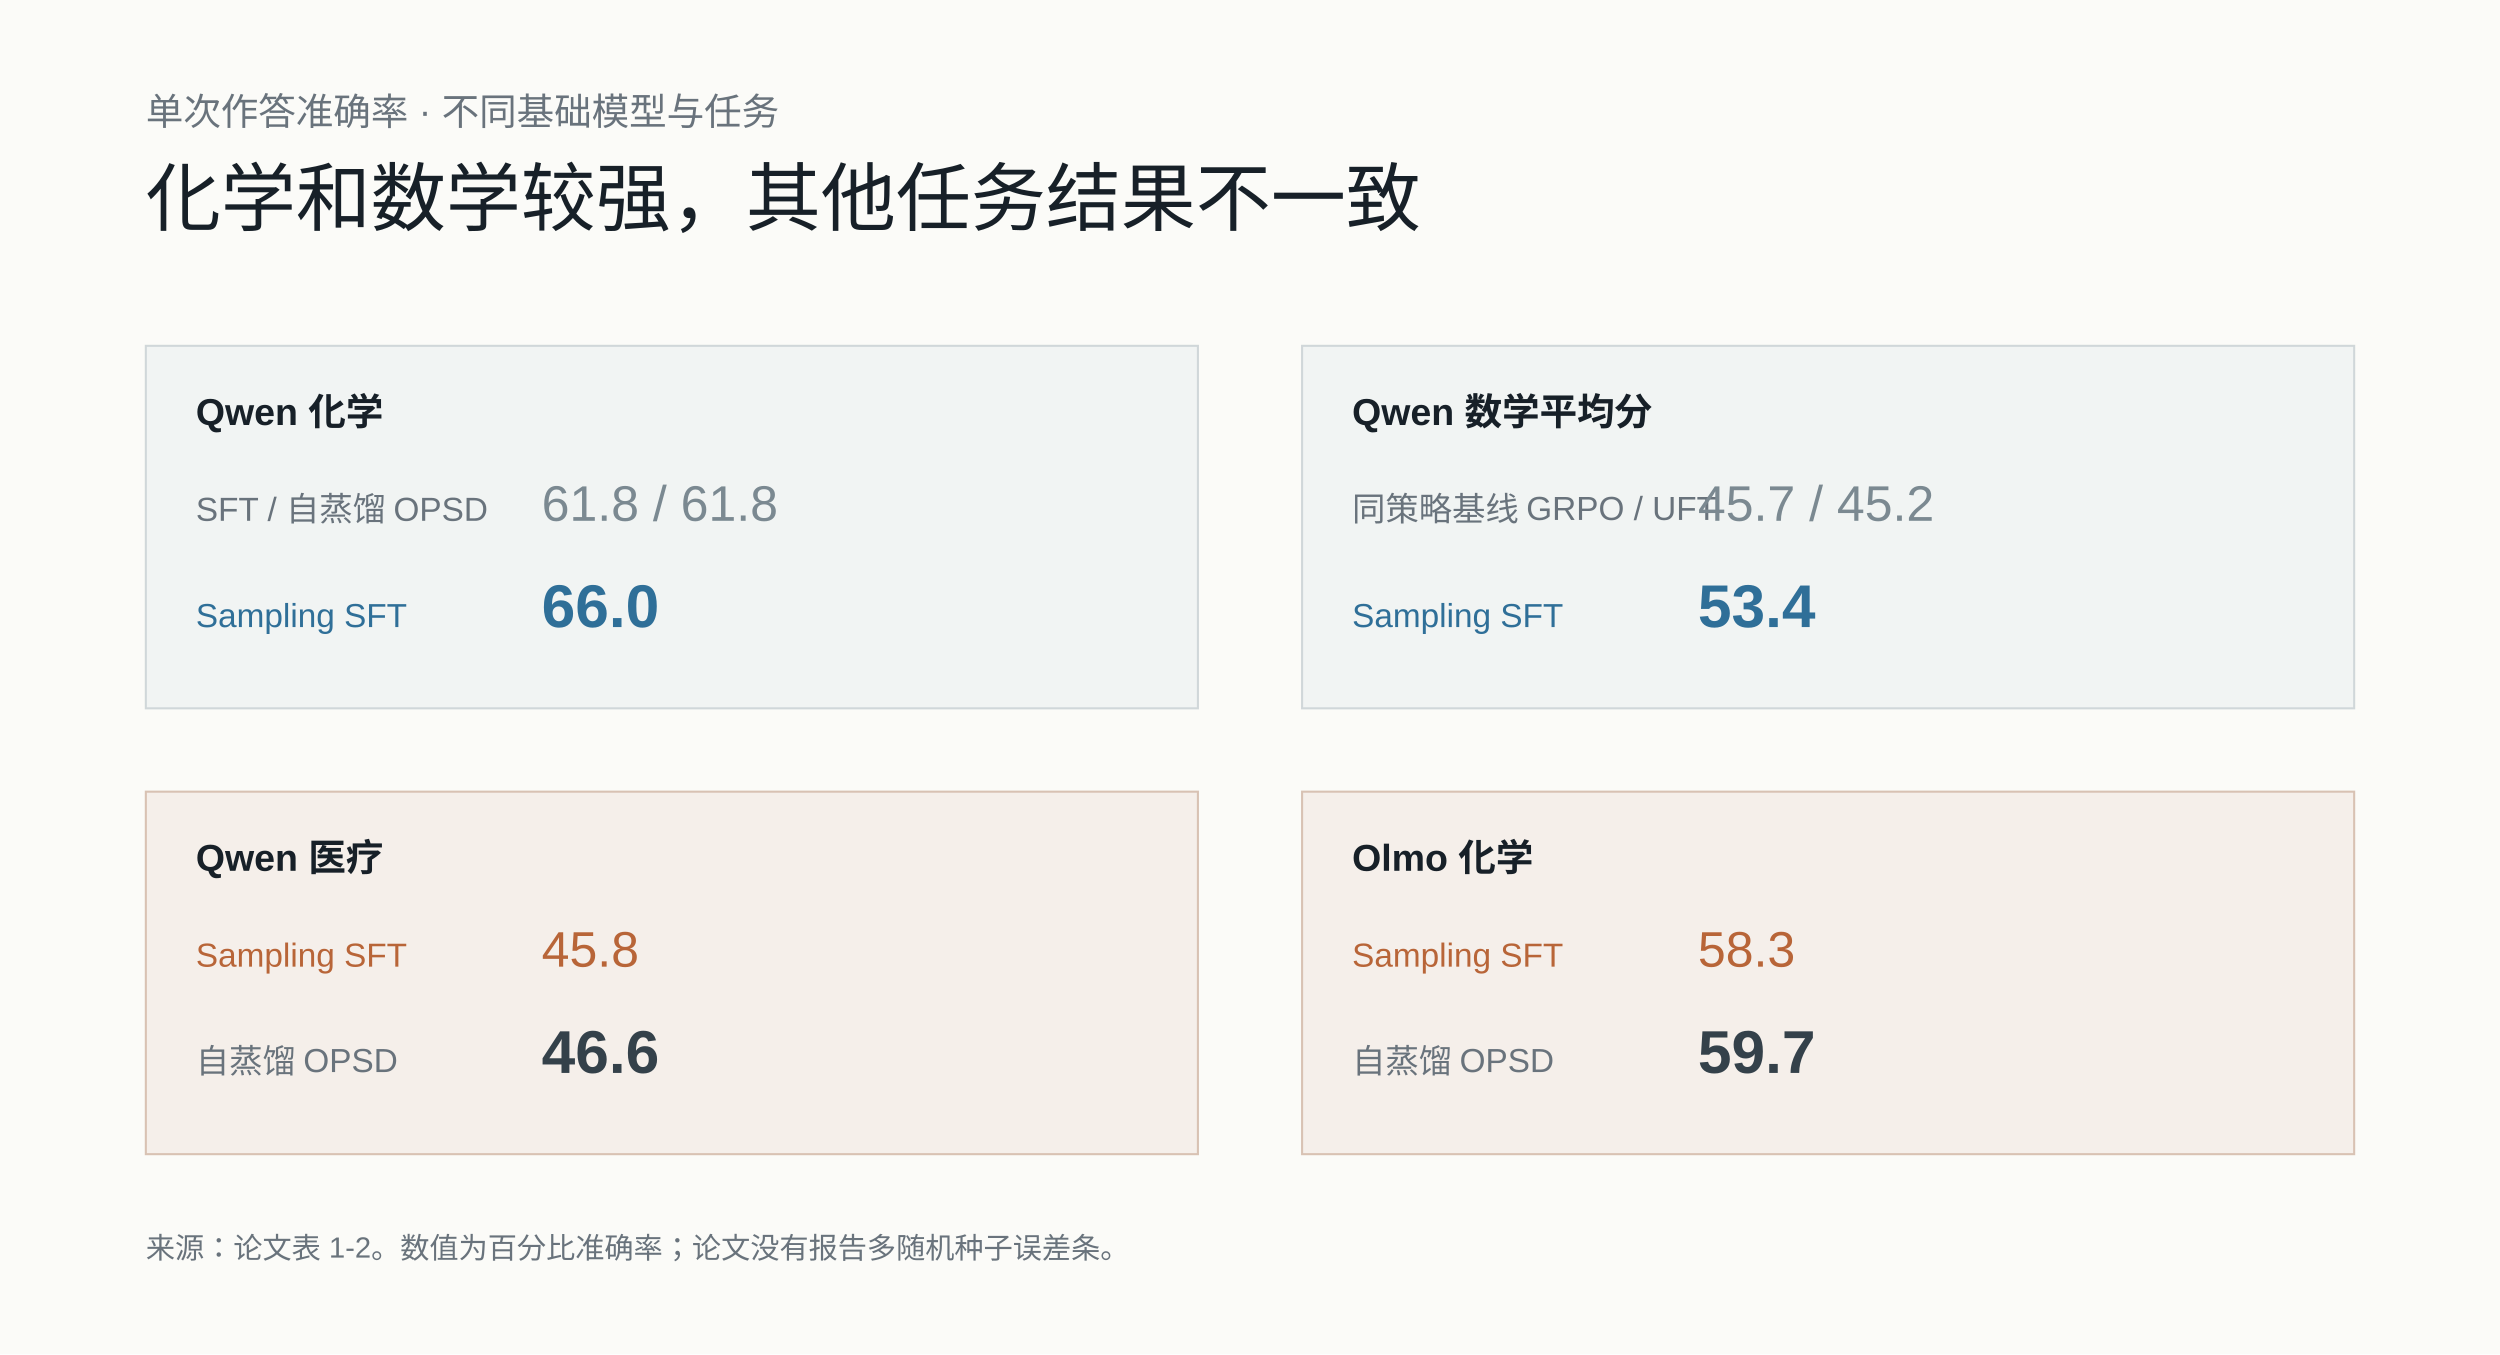
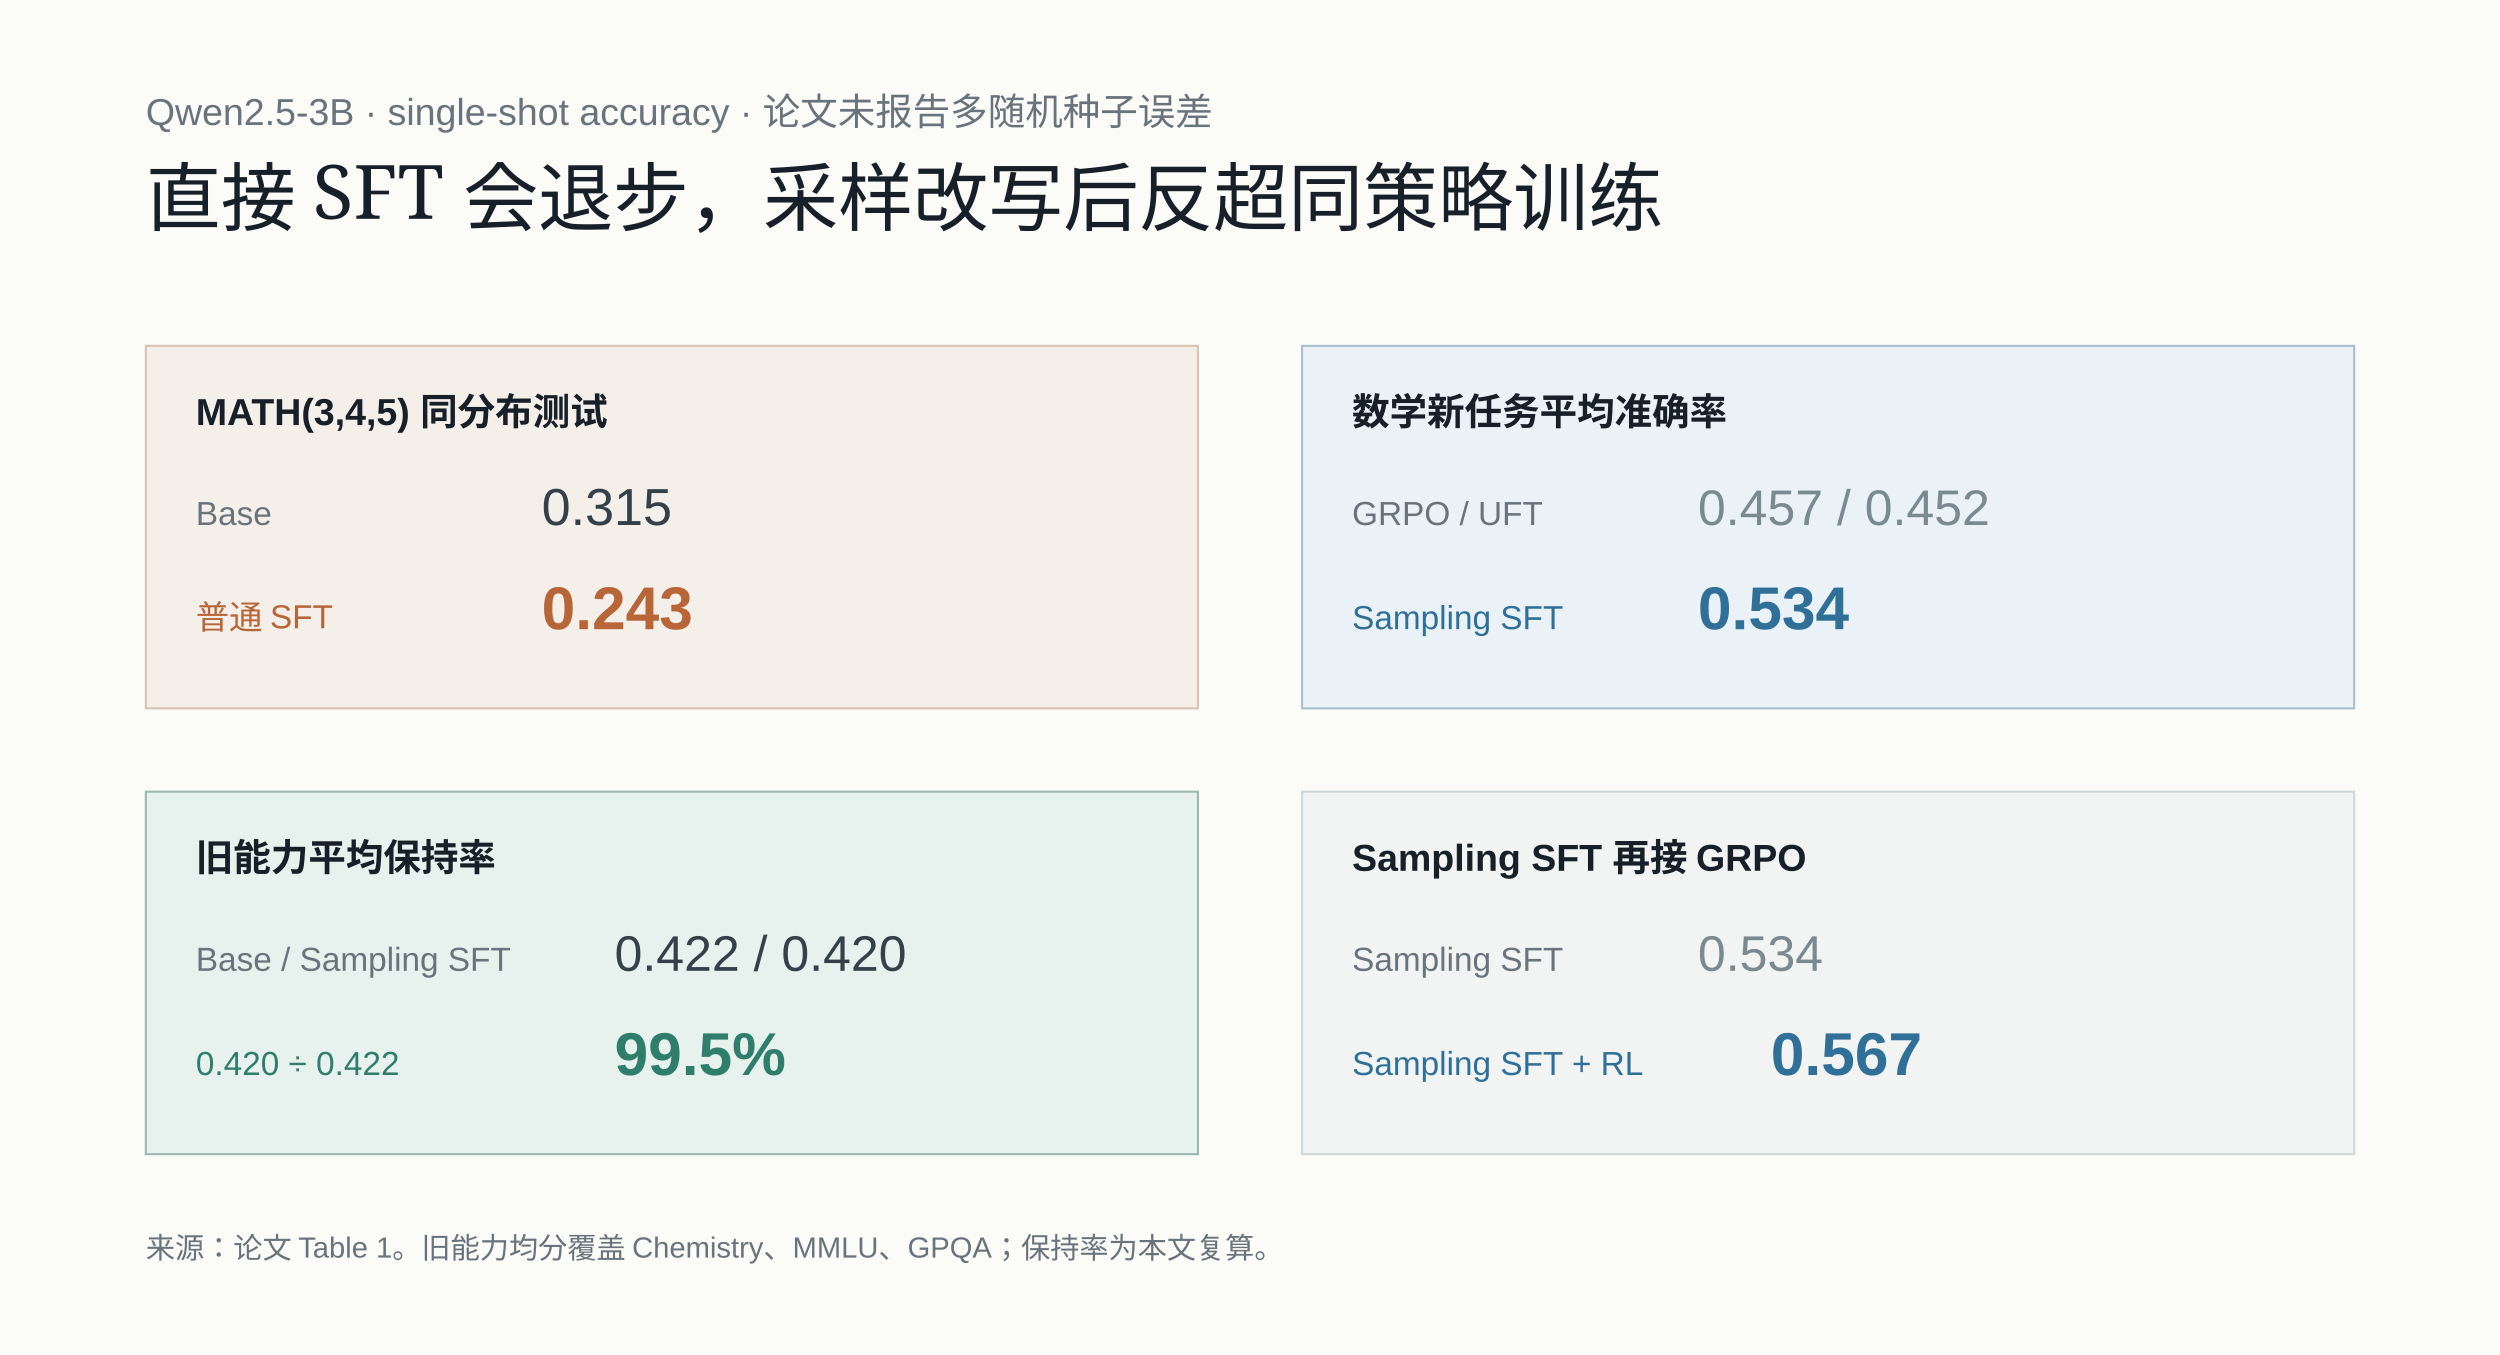
<svg xmlns="http://www.w3.org/2000/svg" width="1200" height="650" viewBox="0 0 1200 650" role="img" aria-labelledby="t d">
  <rect width="1200" height="650" fill="#fbfbf8" />
-   <text x="70" y="60" font-family="Arial,sans-serif" font-size="18" fill="#69737c">单次作答准确率 · 不同基础模型与任务</text>
-   <text x="70" y="108" font-family="Georgia,serif" font-size="36" fill="#172028">化学和数学较强，其他任务结果不一致</text>
+   <text x="70" y="60" font-family="Arial,sans-serif" font-size="18" fill="#69737c">Qwen2.5-3B · single-shot accuracy · 论文未报告多随机种子误差</text>
+   <text x="70" y="108" font-family="Georgia,serif" font-size="36" fill="#172028">直接 SFT 会退步，采样改写后反超同策略训练</text>
  <g font-family="Arial,sans-serif">
-     <rect x="70" y="166" width="505" height="174" fill="#f1f4f3" stroke="#d0d7d9" />
-     <text x="94" y="204" font-size="18" font-weight="700" fill="#172028">Qwen 化学</text>
-     <text x="94" y="250" font-size="16" fill="#69737c">SFT / 自蒸馏 OPSD</text>
-     <text x="260" y="250" font-size="24" fill="#7b8991">61.8 / 61.8</text>
-     <text x="94" y="301" font-size="16" fill="#2f6f98">Sampling SFT</text>
-     <text x="260" y="301" font-size="29" font-weight="700" fill="#2f6f98">66.0</text>
-     <rect x="625" y="166" width="505" height="174" fill="#f1f4f3" stroke="#d0d7d9" />
-     <text x="649" y="204" font-size="18" font-weight="700" fill="#172028">Qwen 数学平均分</text>
-     <text x="649" y="250" font-size="16" fill="#69737c">同策略基线 GRPO / UFT</text>
-     <text x="815" y="250" font-size="24" fill="#7b8991">45.7 / 45.2</text>
-     <text x="649" y="301" font-size="16" fill="#2f6f98">Sampling SFT</text>
-     <text x="815" y="301" font-size="29" font-weight="700" fill="#2f6f98">53.4</text>
-     <rect x="70" y="380" width="505" height="174" fill="#f5efea" stroke="#d8c2b3" />
-     <text x="94" y="418" font-size="18" font-weight="700" fill="#172028">Qwen 医疗</text>
-     <text x="94" y="464" font-size="16" fill="#b86538">Sampling SFT</text>
-     <text x="260" y="464" font-size="24" fill="#b86538">45.8</text>
-     <text x="94" y="515" font-size="16" fill="#69737c">自蒸馏 OPSD</text>
-     <text x="260" y="515" font-size="29" font-weight="700" fill="#34414a">46.6</text>
-     <rect x="625" y="380" width="505" height="174" fill="#f5efea" stroke="#d8c2b3" />
-     <text x="649" y="418" font-size="18" font-weight="700" fill="#172028">Olmo 化学</text>
-     <text x="649" y="464" font-size="16" fill="#b86538">Sampling SFT</text>
-     <text x="815" y="464" font-size="24" fill="#b86538">58.3</text>
-     <text x="649" y="515" font-size="16" fill="#69737c">自蒸馏 OPSD</text>
-     <text x="815" y="515" font-size="29" font-weight="700" fill="#34414a">59.7</text>
-     <text x="70" y="604" font-size="14" fill="#69737c">来源：论文表 1-2。数值为百分比准确率；论文没有报告多随机种子误差条。</text>
+     <rect x="70" y="166" width="505" height="174" fill="#f5efea" stroke="#d8c2b3" />
+     <text x="94" y="204" font-size="18" font-weight="700" fill="#172028">MATH(3,4,5) 同分布测试</text>
+     <text x="94" y="252" font-size="16" fill="#69737c">Base</text>
+     <text x="260" y="252" font-size="25" fill="#34414a">0.315</text>
+     <text x="94" y="302" font-size="16" fill="#b86538">普通 SFT</text>
+     <text x="260" y="302" font-size="29" font-weight="700" fill="#b86538">0.243</text>
+     <rect x="625" y="166" width="505" height="174" fill="#eaf2f7" stroke="#a8becd" />
+     <text x="649" y="204" font-size="18" font-weight="700" fill="#172028">数学新任务平均准确率</text>
+     <text x="649" y="252" font-size="16" fill="#69737c">GRPO / UFT</text>
+     <text x="815" y="252" font-size="24" fill="#7b8991">0.457 / 0.452</text>
+     <text x="649" y="302" font-size="16" fill="#2f6f98">Sampling SFT</text>
+     <text x="815" y="302" font-size="29" font-weight="700" fill="#2f6f98">0.534</text>
+     <rect x="70" y="380" width="505" height="174" fill="#e7f1ed" stroke="#9bb9ae" />
+     <text x="94" y="418" font-size="18" font-weight="700" fill="#172028">旧能力平均保持率</text>
+     <text x="94" y="466" font-size="16" fill="#69737c">Base / Sampling SFT</text>
+     <text x="295" y="466" font-size="24" fill="#34414a">0.422 / 0.420</text>
+     <text x="94" y="516" font-size="16" fill="#2f7d6b">0.420 ÷ 0.422</text>
+     <text x="295" y="516" font-size="29" font-weight="700" fill="#2f7d6b">99.5%</text>
+     <rect x="625" y="380" width="505" height="174" fill="#f1f4f3" stroke="#d0d7d9" />
+     <text x="649" y="418" font-size="18" font-weight="700" fill="#172028">Sampling SFT 再接 GRPO</text>
+     <text x="649" y="466" font-size="16" fill="#69737c">Sampling SFT</text>
+     <text x="815" y="466" font-size="24" fill="#7b8991">0.534</text>
+     <text x="649" y="516" font-size="16" fill="#2f6f98">Sampling SFT + RL</text>
+     <text x="850" y="516" font-size="29" font-weight="700" fill="#2f6f98">0.567</text>
+     <text x="70" y="604" font-size="14" fill="#69737c">来源：论文 Table 1。旧能力均分覆盖 Chemistry、MMLU、GPQA；保持率为本文复算。</text>
  </g>
</svg>
